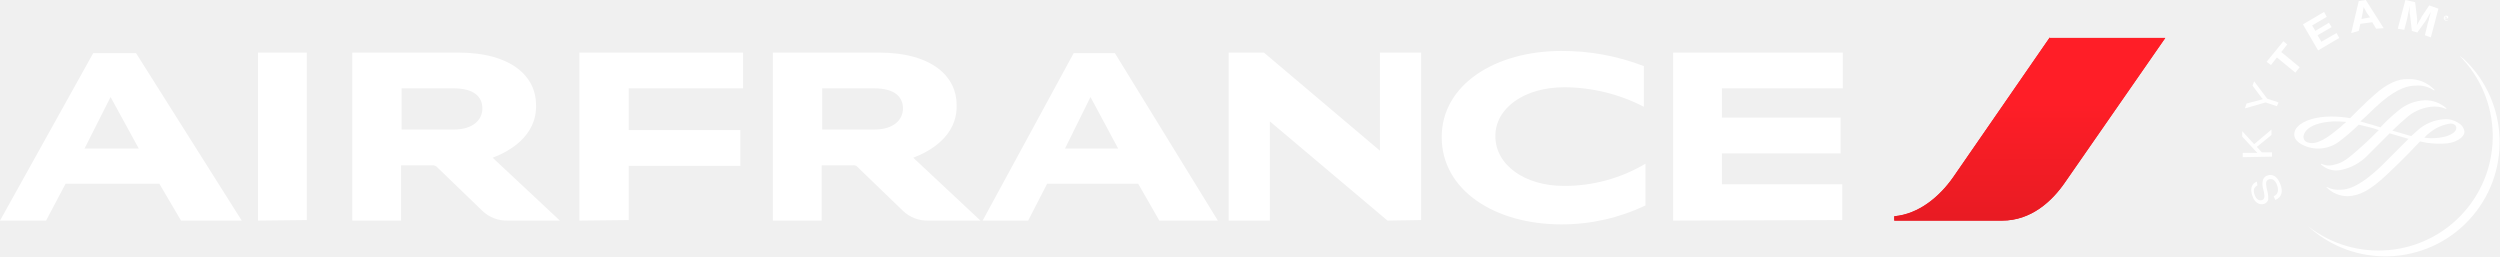
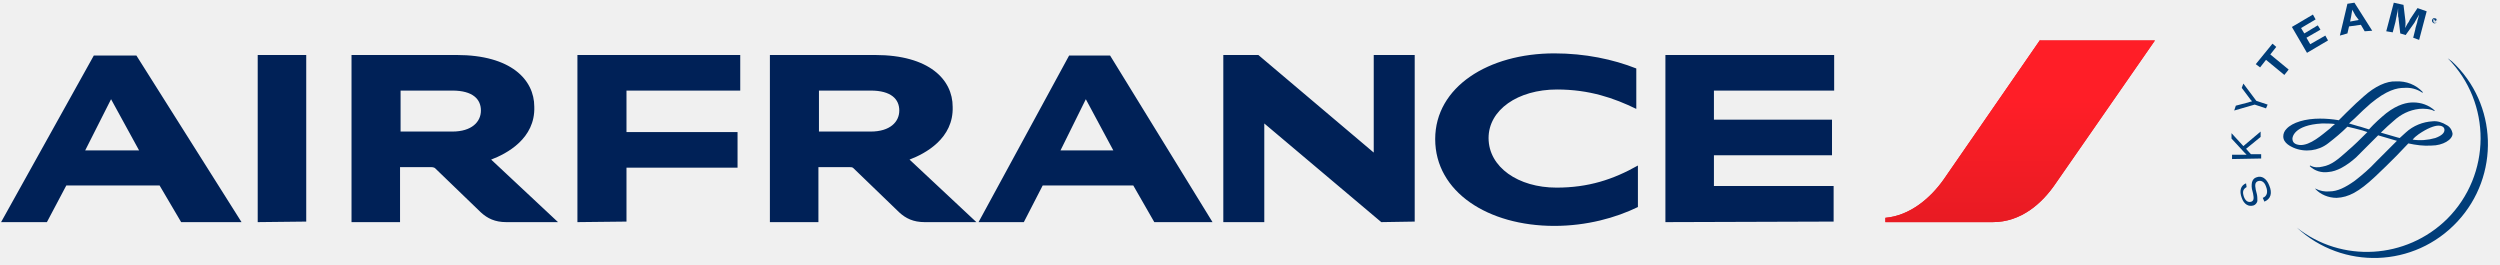
- <svg xmlns="http://www.w3.org/2000/svg" id="Ebene_1" data-name="Ebene 1" viewBox="0 0 461.261 47.35">
-   <defs>
-     <linearGradient id="Unbenannter_Verlauf" x1="374.7" y1="981.219" x2="374.7" y2="1015.019" gradientTransform="translate(0 -973.8192)" gradientUnits="userSpaceOnUse">
-       <stop offset="0.33" stop-color="#ff1e27" />
-       <stop offset="1" stop-color="#e81b23" />
-     </linearGradient>
-   </defs>
-   <path d="M378.4,7.4,360.5,33.3c-2.4,3.4-6.2,6.7-10.8,7.1v.8h19.9c5.3,0,9.2-3.5,11.7-7.2L399.7,7.5H378.4Z" transform="translate(-0.2 -0.5)" fill="#ed1c24" />
-   <path d="M378.4,7.4,360.5,33.3c-2.4,3.4-6.2,6.7-10.8,7.1v.8h19.9c5.3,0,9.2-3.5,11.7-7.2L399.7,7.5H378.4Z" transform="translate(-0.2 -0.5)" fill="url(#Unbenannter_Verlauf)" />
-   <path d="M47.8,41.2v-31h9V41.1l-9,.1Zm208.4,0L234.5,22.9V41.2h-7.6v-31h6.5l21.4,18.1V10.2h7.6V41.1l-6.2.1Zm47.3-21a32.191,32.191,0,0,0-14.7-3.6c-7.3,0-12.7,3.8-12.7,9,0,5.4,5.5,9.2,12.6,9.2a29.15,29.15,0,0,0,15.1-4.1v7.7a35.813,35.813,0,0,1-15.5,3.5c-12.3,0-22.1-6.3-22.1-16.1,0-9.7,9.9-15.9,22.1-15.9a41.605,41.605,0,0,1,15.2,2.8Zm-196.4,21v-31h30.2v6.6H116.2v7.7h20.6v6.6H116.2v10l-9.1.1Zm201.8,0v-31h31.3v6.6H317.9v5.4h21.9v6.6H317.9v5.7h22.2v6.6l-31.2.1ZM168.7,29.6l12.4,11.6h-9.6a6.486,6.486,0,0,1-4.7-1.8l-8.5-8.2a.844.844,0,0,0-.7-.2h-5.8V41.2h-9v-31h19.5c10.1,0,14.4,4.6,14.4,9.6.2,5.9-5.1,8.7-8,9.8Zm-7.2-5.2c3.6,0,5.3-1.8,5.3-3.9s-1.5-3.7-5.3-3.7h-9.6v7.6ZM91.1,29.6l12.4,11.6H93.9a6.486,6.486,0,0,1-4.7-1.8l-8.5-8.2A1.165,1.165,0,0,0,80,31H74.2V41.2h-9v-31H84.7c10.1,0,14.4,4.6,14.4,9.6C99.3,25.7,94,28.5,91.1,29.6Zm-7.2-5.2c3.6,0,5.3-1.8,5.3-3.9s-1.5-3.7-5.3-3.7H74.3v7.6ZM33.6,41.2l-4-6.8H12.3L8.7,41.2H.2L17.4,10.3h7.9L44.8,41.2ZM15.8,27.9h10l-5.2-9.5ZM214.1,41.2l-3.9-6.8H193.4l-3.5,6.8h-8.4l16.8-30.9h7.6l19,30.9ZM196.7,27.9h9.8l-5.1-9.5Z" transform="translate(-0.2 -0.5)" fill="#fff" />
-   <path d="M451.4,4.3A.446.446,0,0,0,452,4h0a.474.474,0,1,0-.9-.3c-.1.2.1.5.3.6Zm.1-.1a.365.365,0,0,1-.2-.5h0a.365.365,0,0,1,.5-.2h0a.365.365,0,0,1,.2.5h0a.365.365,0,0,1-.5.2Zm.2-.3c.1,0,.1,0,.2-.1h0V3.6l-.1-.1-.2-.1-.3.6h.1l.1-.2h.1V4h.1Zm-.2-.1V3.7h.1a.098.098,0,0,1,.1.1c0,.1-.1.1-.1,0Z" transform="translate(-0.2 -0.5)" fill="#fff" />
-   <path d="M454,10.8h0a21.074,21.074,0,0,1-28,31.4h0a21.084,21.084,0,0,0,28.8-30.8c-.3-.2-.5-.4-.8-.6Z" transform="translate(-0.2 -0.5)" fill="#fff" />
-   <path d="M416.7,34.7c-.7.4-.8.9-.5,1.8.3.8.8,1.1,1.4.9.4-.2.5-.5.3-1.5l-.1-.4a3.339,3.339,0,0,1-.1-1.7,1.22,1.22,0,0,1,.8-.9c1-.4,1.9.2,2.4,1.5.6,1.4.3,2.5-.9,3l-.3-.7c.8-.3,1-1.1.6-2.1-.3-.9-.9-1.2-1.5-1-.5.2-.6.6-.4,1.6l.1.4.1.4a5.702,5.702,0,0,1,.1,1.3,1.143,1.143,0,0,1-.7.8c-.9.3-1.8-.2-2.2-1.4-.5-1.3-.2-2.3.8-2.7Z" transform="translate(-0.2 -0.5)" fill="#fff" />
-   <path d="M416.1,27.1l3.2-2.7v1l-2.7,2.2.9,1h1.9v.8l-5.4.1v-.8h2.7l-.2-.2-.2-.2-2.4-2.6v-1Z" transform="translate(-0.2 -0.5)" fill="#fff" />
-   <path d="M418.5,18.7l2.1.7-.3.7-2.1-.7-3.8,1.1.3-.9L417,19l.3-.1c.1,0,.3-.1.4-.1-.1-.2-.3-.3-.4-.5l-1.5-2,.3-.8Z" transform="translate(-0.2 -0.5)" fill="#fff" />
-   <path d="M422.2,8.7l-1.1,1.4,3.4,2.8-.8,1-3.4-2.8-1.1,1.4-.8-.6,3.1-3.8Z" transform="translate(-0.2 -0.5)" fill="#fff" />
-   <path d="M429.5,3.6l-2.7,1.6.6,1,2.5-1.5.5.8L427.8,7l.7,1.2,2.8-1.6.5.9-3.9,2.3L425.1,5,429,2.7Z" transform="translate(-0.2 -0.5)" fill="#fff" />
-   <path d="M440,5.7l-1.4.1-.7-1.2-2.2.3-.3,1.3-1.4.4L435.4.7l1.3-.2Zm-3.1-2.8c-.2-.4-.4-.7-.6-1.1-.1.4-.1.8-.2,1.2l-.2,1,1.6-.3Z" transform="translate(-0.2 -0.5)" fill="#fff" />
-   <path d="M448.7,7.4,447.6,7l.4-1.6a4.498,4.498,0,0,1,.2-.8,3.091,3.091,0,0,0,.2-.8,6.373,6.373,0,0,0,.2-.7l.1-.4c-.3.5-.4.7-.7,1.2a2.186,2.186,0,0,1-.3.5l-1.5,2.1-1-.3-.3-2.6a1.758,1.758,0,0,0-.1-.6V1.5l-.1.7c-.2.7-.2,1-.4,1.9L443.8,6l-1.2-.2L444,.5l1.8.4.3,2.5a5.432,5.432,0,0,1,0,1.8c.2-.3.3-.6.5-.9a2.504,2.504,0,0,0,.4-.7l1.4-2.1,1.7.6Z" transform="translate(-0.2 -0.5)" fill="#fff" />
-   <path d="M438.4,17.9c-.7.6-2,1.8-3.2,3l-1.4,1.4a20.679,20.679,0,0,0-3.5-.3c-2.7,0-5.1.7-6.2,1.9a1.974,1.974,0,0,0-.6,1.4c0,1.3,1.5,1.9,1.9,2.1a6.413,6.413,0,0,0,6.4-.8,36.515,36.515,0,0,0,3.6-3.1c.8.2,1.8.4,2.8.7l.9.3c-1.2,1.2-2.5,2.5-3.7,3.5l-.1.1c-1.6,1.4-2.8,2.5-4.5,2.8a3.043,3.043,0,0,1-2.3-.2l-.1.1a4.056,4.056,0,0,0,3.5,1.1,9.446,9.446,0,0,0,5.1-2.7l2.4-2.4,1.7-1.7,3.4,1h.1l-2.1,2.1L440.7,30a32.47,32.47,0,0,1-3.9,3.5c-1.8,1.3-3.3,2-4.7,2a4.679,4.679,0,0,1-2.6-.5h-.1a5.439,5.439,0,0,0,4,1.7c2.2-.1,4.1-1.1,7.1-3.9,1.4-1.3,2.8-2.7,4-3.9l2.2-2.3a15.328,15.328,0,0,0,4.3.4c2.1,0,3.9-1.1,3.9-2.2a2.087,2.087,0,0,0-1.1-1.6,4.104,4.104,0,0,0-2.6-.7,8.008,8.008,0,0,0-5,2.1l-1.1,1-.4-.1-3.1-.9c.9-.9,1.7-1.6,2.4-2.2a8.241,8.241,0,0,1,4.7-2.2,5.189,5.189,0,0,1,2.8.4l.1-.1a5.851,5.851,0,0,0-4-1.5,8.068,8.068,0,0,0-5,2,29.963,29.963,0,0,0-3.2,3l-1.6-.5-.4-.1-1.7-.5,1-.9c1.1-1.1,2.2-2.1,3-2.8,3-2.5,4.9-2.9,6.2-2.9a5.155,5.155,0,0,1,3.4.9l.1-.1a6.286,6.286,0,0,0-5-2C442.7,15,440.5,16,438.4,17.9Zm-11.8,9c-1-.1-1.4-.5-1.4-1.2,0-.1.1-2.5,5.5-2.8a19.269,19.269,0,0,1,2.4.1l-.6.5-.3.3C430.7,25,428.5,27,426.6,26.9Zm22-2a7.597,7.597,0,0,1,3.7-1.6c.5,0,1.1.2,1.1.8s-.6,1.1-1.7,1.5a9.987,9.987,0,0,1-4.2.3,5.241,5.241,0,0,1,1.1-1Z" transform="translate(-0.2 -0.5)" fill="#fff" />
+ <svg xmlns="http://www.w3.org/2000/svg" version="1.1" id="Ebene_1" x="0px" y="0px" width="463.7px" height="49.1px" viewBox="0 0 463.7 49.1" style="enable-background:new 0 0 463.7 49.1;" xml:space="preserve">
+   <style type="text/css">
+ 	.st0{fill:#ED1C24;}
+ 	.st1{fill:url(#SVGID_1_);}
+ 	.st2{fill:#002157;}
+ 	.st3{fill:#003D79;}
+ </style>
+   <path class="st0" d="M378.4,7.4l-17.9,25.9c-2.4,3.4-6.2,6.7-10.8,7.1v0.8h19.9c5.3,0,9.2-3.5,11.7-7.2l18.4-26.5H378.4L378.4,7.4z" />
+   <linearGradient id="SVGID_1_" gradientUnits="userSpaceOnUse" x1="374.7" y1="42.8" x2="374.7" y2="8.99" gradientTransform="matrix(1 0 0 -1 0 50.1808)">
+     <stop offset="0.33" style="stop-color:#FF1E27" />
+     <stop offset="1" style="stop-color:#E81B23" />
+   </linearGradient>
+   <path class="st1" d="M378.4,7.4l-17.9,25.9c-2.4,3.4-6.2,6.7-10.8,7.1v0.8h19.9c5.3,0,9.2-3.5,11.7-7.2l18.4-26.5H378.4L378.4,7.4z" />
+   <path class="st2" d="M47.8,41.2V10.2h9v30.9L47.8,41.2L47.8,41.2z M256.2,41.2l-21.7-18.3v18.3h-7.6V10.2h6.5l21.4,18.1V10.2h7.6  v30.9L256.2,41.2L256.2,41.2z M303.5,20.2c-4.1-2-8.7-3.6-14.7-3.6c-7.3,0-12.7,3.8-12.7,9c0,5.4,5.5,9.2,12.6,9.2  c5.9,0,10.5-1.5,15.1-4.1v7.7c-4.1,2-9.5,3.5-15.5,3.5c-12.3,0-22.1-6.3-22.1-16.1c0-9.7,9.9-15.9,22.1-15.9  c5.7,0,10.9,1.1,15.2,2.8C303.5,12.6,303.5,20.2,303.5,20.2z M107.1,41.2V10.2h30.2v6.6h-21.1v7.7h20.6v6.6h-20.6v10L107.1,41.2  L107.1,41.2z M308.9,41.2V10.2h31.3v6.6h-22.3v5.4h21.9v6.6h-21.9v5.7h22.2v6.6L308.9,41.2L308.9,41.2z M168.7,29.6l12.4,11.6h-9.6  c-2.1,0-3.5-0.7-4.7-1.8l-8.5-8.2c-0.2-0.2-0.4-0.2-0.7-0.2h-5.8v10.2h-9V10.2h19.5c10.1,0,14.4,4.6,14.4,9.6  C176.9,25.7,171.6,28.5,168.7,29.6L168.7,29.6z M161.5,24.4c3.6,0,5.3-1.8,5.3-3.9s-1.5-3.7-5.3-3.7h-9.6v7.6H161.5z M91.1,29.6  l12.4,11.6h-9.6c-2.1,0-3.5-0.7-4.7-1.8l-8.5-8.2C80.6,31.1,80.3,31,80,31h-5.8v10.2h-9V10.2h19.5c10.1,0,14.4,4.6,14.4,9.6  C99.3,25.7,94,28.5,91.1,29.6z M83.9,24.4c3.6,0,5.3-1.8,5.3-3.9s-1.5-3.7-5.3-3.7h-9.6v7.6H83.9z M33.6,41.2l-4-6.8H12.3l-3.6,6.8  H0.2l17.2-30.9h7.9l19.5,30.9L33.6,41.2L33.6,41.2z M15.8,27.9h10l-5.2-9.5C20.6,18.4,15.8,27.9,15.8,27.9z M214.1,41.2l-3.9-6.8  h-16.8l-3.5,6.8h-8.4l16.8-30.9h7.6l19,30.9H214.1z M196.7,27.9h9.8l-5.1-9.5L196.7,27.9z" />
+   <g>
+     <path class="st3" d="M451.4,4.3c0.2,0.1,0.5,0,0.6-0.3l0,0c0.1-0.3,0-0.5-0.3-0.6c-0.3-0.1-0.5,0-0.6,0.3   C451,3.9,451.2,4.2,451.4,4.3C451.4,4.3,451.4,4.3,451.4,4.3L451.4,4.3z M451.5,4.2c-0.2-0.1-0.3-0.3-0.2-0.5l0,0l0,0   c0.1-0.2,0.3-0.3,0.5-0.2l0,0l0,0c0.2,0.1,0.3,0.3,0.2,0.5l0,0C451.9,4.2,451.7,4.3,451.5,4.2L451.5,4.2z M451.7,3.9   c0.1,0,0.1,0,0.2-0.1l0,0l0,0c0-0.1,0-0.1,0-0.2c0,0-0.1-0.1-0.1-0.1l-0.2-0.1L451.3,4l0.1,0l0.1-0.2l0.1,0l0,0.2l0.1,0L451.7,3.9z    M451.5,3.8l0-0.1l0.1,0c0,0,0.1,0,0.1,0.1c0,0.1-0.1,0.1-0.1,0L451.5,3.8z" />
+     <g>
+       <path class="st3" d="M454,10.8L454,10.8c8.2,8.3,8.1,21.6-0.1,29.8c-7.6,7.5-19.6,8.2-27.9,1.6l0,0c8.5,7.9,21.8,7.5,29.8-1.1    c7.9-8.5,7.5-21.8-1-29.7C454.5,11.2,454.3,11,454,10.8L454,10.8z" />
+       <path class="st3" d="M416.7,34.7c-0.7,0.4-0.8,0.9-0.5,1.8c0.3,0.8,0.8,1.1,1.4,0.9c0.4-0.2,0.5-0.5,0.3-1.5l-0.1-0.4    c-0.2-0.6-0.2-1.2-0.1-1.7c0.1-0.4,0.4-0.8,0.8-0.9c1-0.4,1.9,0.2,2.4,1.5c0.6,1.4,0.3,2.5-0.9,3l-0.3-0.7c0.8-0.3,1-1.1,0.6-2.1    c-0.3-0.9-0.9-1.2-1.5-1c-0.5,0.2-0.6,0.6-0.4,1.6l0.1,0.4l0.1,0.4c0.1,0.4,0.1,0.9,0.1,1.3c-0.1,0.4-0.4,0.7-0.7,0.8    c-0.9,0.3-1.8-0.2-2.2-1.4c-0.5-1.3-0.2-2.3,0.8-2.7L416.7,34.7z" />
+       <path class="st3" d="M416.1,27.1l3.2-2.7l0,1l-2.7,2.2l0.9,1l1.9,0l0,0.8l-5.4,0.1l0-0.8l2.1,0h0.6l-0.2-0.2l-0.2-0.2l-2.4-2.6    l0-1L416.1,27.1z" />
+       <path class="st3" d="M418.5,18.7l2.1,0.7l-0.3,0.7l-2.1-0.7l-3.8,1.1l0.3-0.9l2.3-0.6l0.3-0.1c0.1,0,0.3-0.1,0.4-0.1    c-0.1-0.2-0.3-0.3-0.4-0.5l-1.5-2l0.3-0.8L418.5,18.7z" />
+       <path class="st3" d="M422.2,8.7l-1.1,1.4l3.4,2.8l-0.8,1l-3.4-2.8l-1.1,1.4l-0.8-0.6l3.1-3.8L422.2,8.7z" />
+       <path class="st3" d="M429.5,3.6l-2.7,1.6l0.6,1l2.5-1.5l0.5,0.8L427.8,7l0.7,1.2l2.8-1.6l0.5,0.9l-3.9,2.3L425.1,5l3.9-2.3    L429.5,3.6z" />
+       <path class="st3" d="M440,5.7l-1.4,0.1l-0.7-1.2l-2.2,0.3l-0.3,1.3L434,6.6l1.4-5.9l1.3-0.2L440,5.7z M436.9,2.9    c-0.2-0.4-0.4-0.7-0.6-1.1c-0.1,0.4-0.1,0.8-0.2,1.2l-0.2,1l1.6-0.3L436.9,2.9z" />
+       <path class="st3" d="M448.7,7.4L447.6,7l0.4-1.6c0-0.2,0.1-0.4,0.2-0.8c0.1-0.3,0.2-0.6,0.2-0.8c0.1-0.2,0.1-0.4,0.2-0.7l0.1-0.4    c-0.3,0.5-0.4,0.7-0.7,1.2c-0.1,0.2-0.2,0.4-0.3,0.5l-1.5,2.1l-1-0.3l-0.3-2.6c0-0.1,0-0.3-0.1-0.6c0-0.3,0-0.6,0-0.8    c0-0.2,0-0.4,0-0.7l-0.1,0.7c-0.2,0.7-0.2,1-0.4,1.9L443.8,6l-1.2-0.2l1.4-5.3l1.8,0.4l0.3,2.5c0.1,0.6,0.1,1.2,0,1.8    c0.2-0.3,0.3-0.6,0.5-0.9c0.2-0.2,0.3-0.5,0.4-0.7l1.4-2.1l1.7,0.6L448.7,7.4z" />
+       <path class="st3" d="M438.4,17.9c-0.7,0.6-2,1.8-3.2,3l-1.4,1.4c-1.2-0.2-2.3-0.3-3.5-0.3c-2.7,0-5.1,0.7-6.2,1.9    c-0.4,0.4-0.6,0.9-0.6,1.4c0,1.3,1.5,1.9,1.9,2.1c2.1,0.9,4.6,0.6,6.4-0.8c1.3-1,2.5-2,3.6-3.1c0.8,0.2,1.8,0.4,2.8,0.7l0.9,0.3    c-1.2,1.2-2.5,2.5-3.7,3.5l-0.1,0.1c-1.6,1.4-2.8,2.5-4.5,2.8c-0.8,0.2-1.6,0.2-2.3-0.2c0,0-0.1,0.1-0.1,0.1    c0.9,0.9,2.2,1.3,3.5,1.1c1.5-0.1,3.3-1.1,5.1-2.7l2.4-2.4l1.7-1.7c0,0,3.4,1,3.4,1c0,0,0,0,0.1,0c0,0-2.1,2.1-2.1,2.1l-1.8,1.8    c-1.2,1.3-2.5,2.4-3.9,3.5c-1.8,1.3-3.3,2-4.7,2c-0.9,0.1-1.8-0.1-2.6-0.5c0,0-0.1,0-0.1,0c1,1.1,2.5,1.7,4,1.7    c2.2-0.1,4.1-1.1,7.1-3.9c1.4-1.3,2.8-2.7,4-3.9l2.2-2.3c1.4,0.3,2.8,0.5,4.3,0.4c2.1,0,3.9-1.1,3.9-2.2c-0.1-0.7-0.5-1.3-1.1-1.6    c-0.8-0.5-1.7-0.8-2.6-0.7c-1.8,0.1-3.6,0.8-5,2.1l-1.1,1c0,0-0.4-0.1-0.4-0.1l-3.1-0.9c0.9-0.9,1.7-1.6,2.4-2.2    c1.3-1.2,2.9-2,4.7-2.2c0.8-0.1,2.2,0,2.8,0.4c0,0,0.1-0.1,0.1-0.1c-1.1-1-2.5-1.5-4-1.5c-1.1,0-2.8,0.3-5,2    c-1.1,0.9-2.2,1.9-3.2,3c0,0-1.6-0.5-1.6-0.5l-0.4-0.1l-1.7-0.5c0,0,1-0.9,1-0.9c1.1-1.1,2.2-2.1,3-2.8c3-2.5,4.9-2.9,6.2-2.9    c1.2-0.1,2.4,0.2,3.4,0.9c0,0,0.1-0.1,0.1-0.1c-1.3-1.4-3.1-2.1-5-2C442.7,15,440.5,16,438.4,17.9z M426.6,26.9    c-1-0.1-1.4-0.5-1.4-1.2c0-0.1,0.1-2.5,5.5-2.8c0.8,0,1.6,0,2.4,0.1c0,0-0.6,0.5-0.6,0.5l-0.3,0.3C430.7,25,428.5,27,426.6,26.9z     M448.6,24.9c1.6-1.1,2.9-1.6,3.7-1.6c0.5,0,1.1,0.2,1.1,0.8s-0.6,1.1-1.7,1.5c-1.4,0.4-2.8,0.5-4.2,0.3    C447.8,25.5,448.2,25.2,448.6,24.9L448.6,24.9z" />
+     </g>
+   </g>
</svg>
